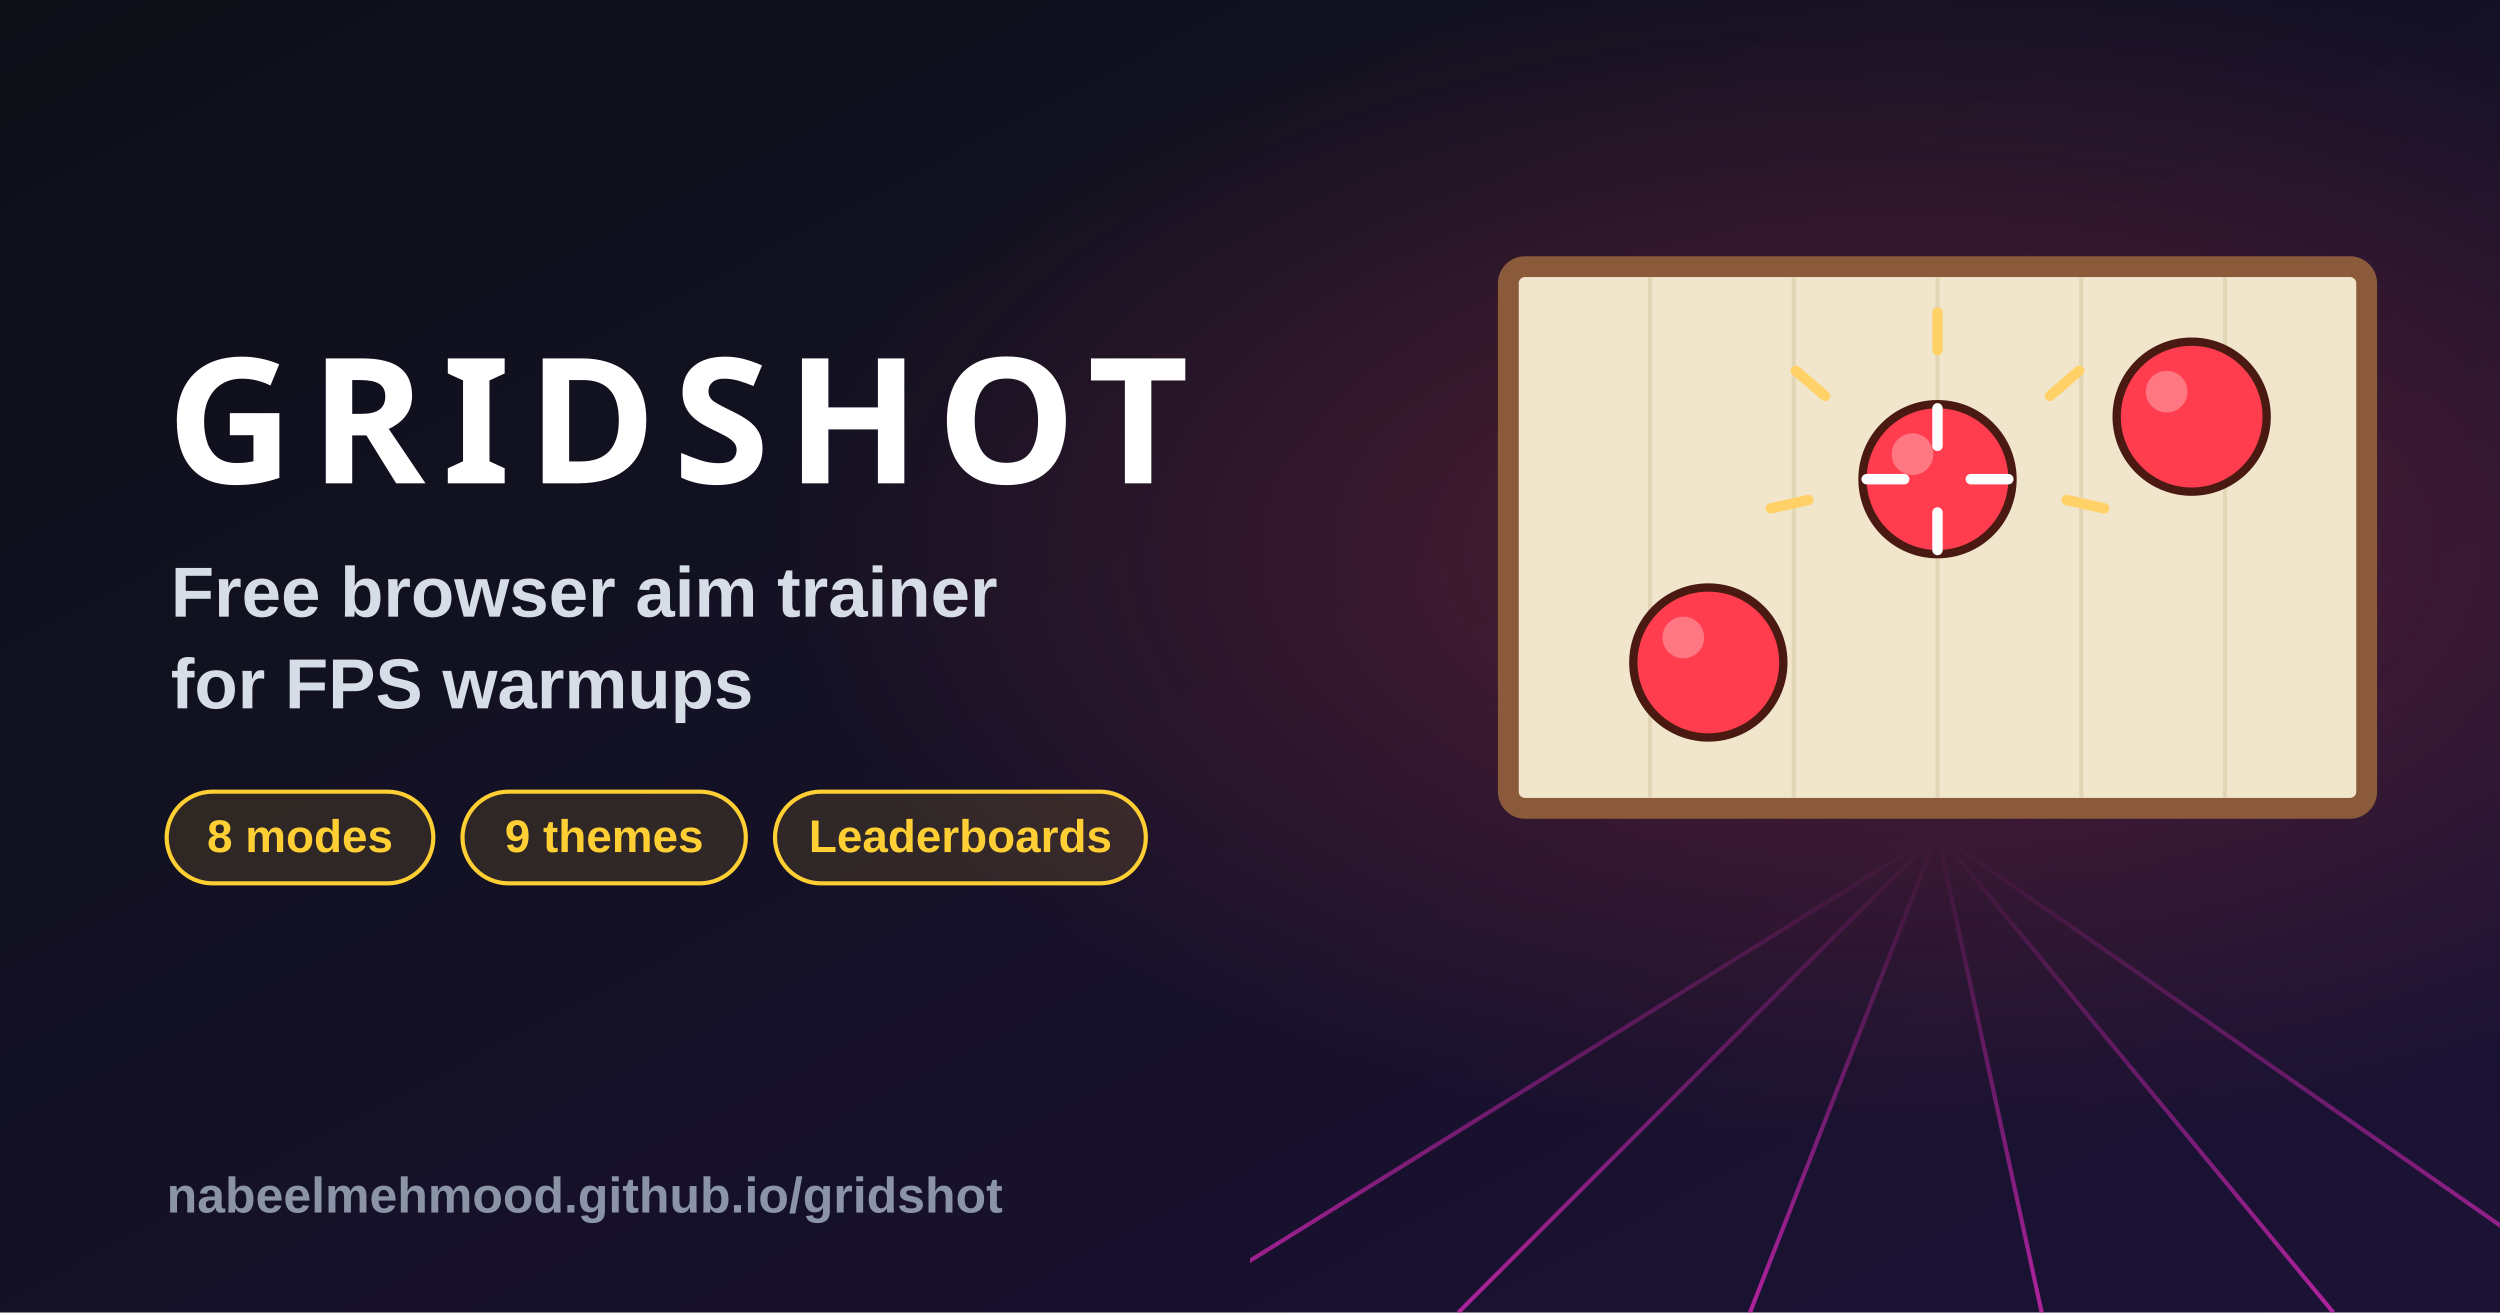
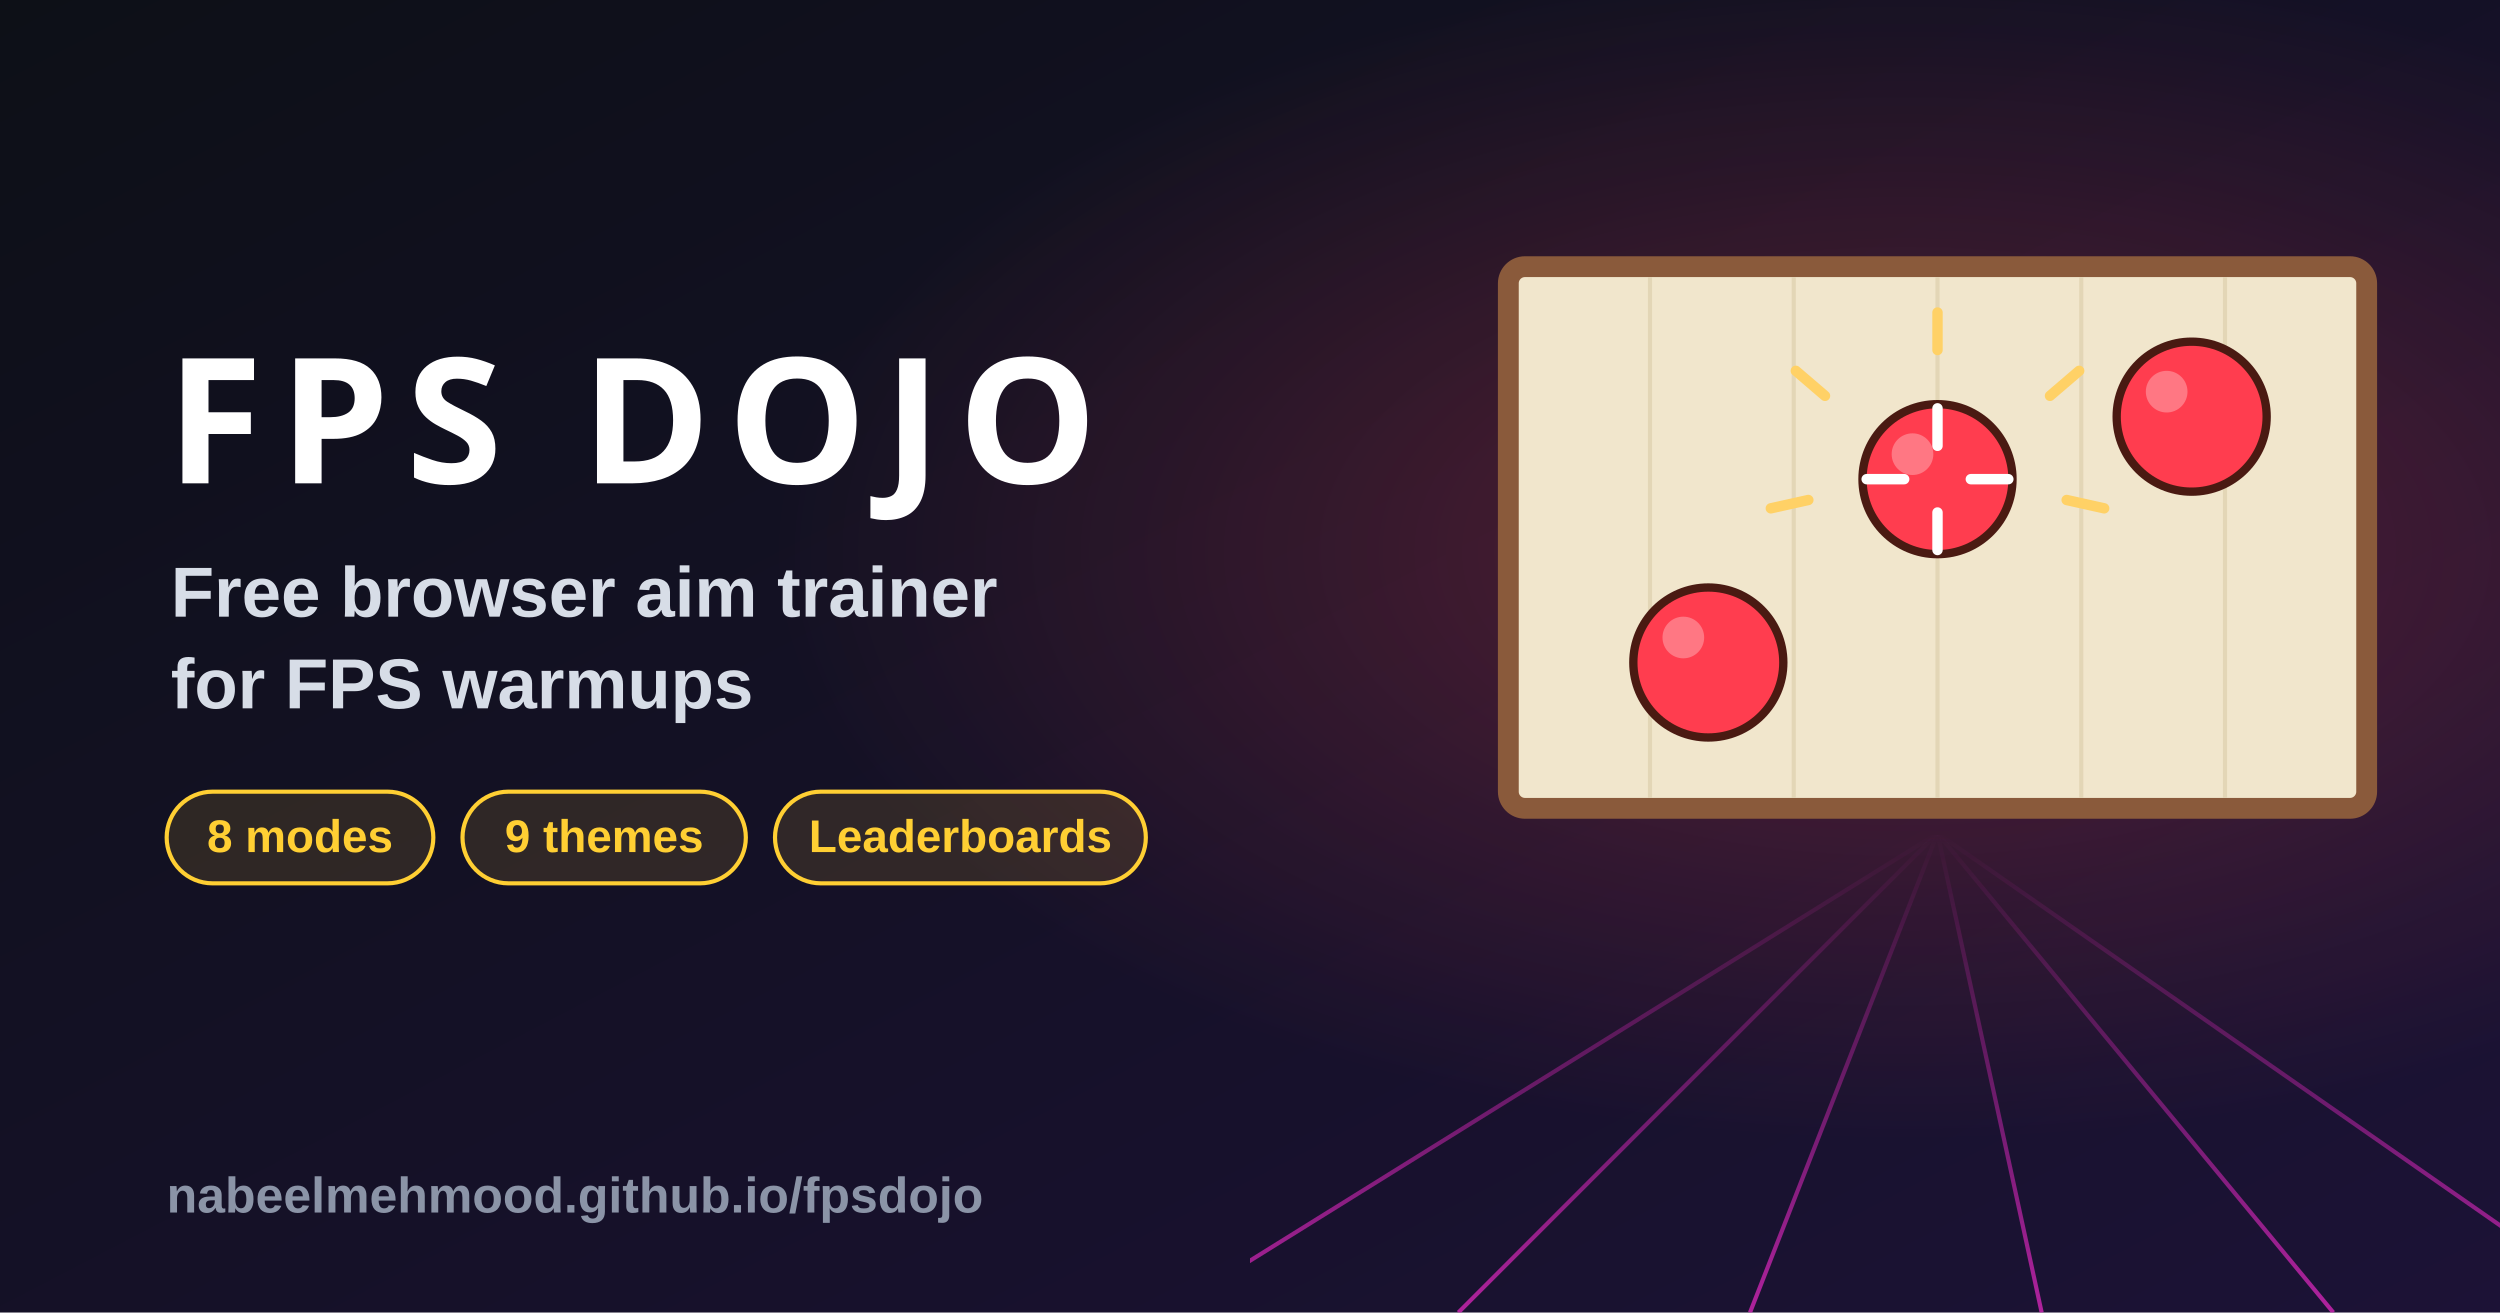
<svg xmlns="http://www.w3.org/2000/svg" width="1200" height="630" viewBox="0 0 1200 630">
  <defs>
    <linearGradient id="bg" x1="0" y1="0" x2="1" y2="1">
      <stop offset="0" stop-color="#0d1017" />
      <stop offset="1" stop-color="#1c1236" />
    </linearGradient>
    <radialGradient id="glow" cx="0.76" cy="0.42" r="0.45">
      <stop offset="0" stop-color="#ff4655" stop-opacity="0.28" />
      <stop offset="1" stop-color="#ff4655" stop-opacity="0" />
    </radialGradient>
    <linearGradient id="fade" x1="0" y1="0" x2="0" y2="1">
      <stop offset="0" stop-color="#ff2bd6" stop-opacity="0" />
      <stop offset="1" stop-color="#ff2bd6" stop-opacity="0.65" />
    </linearGradient>
    <clipPath id="floorClip">
      <rect x="600" y="400" width="600" height="230" />
    </clipPath>
  </defs>
  <rect width="1200" height="630" fill="url(#bg)" />
  <rect width="1200" height="630" fill="url(#glow)" />
  <g clip-path="url(#floorClip)" stroke="url(#fade)" stroke-width="2">
    <line x1="930" y1="400" x2="560" y2="630" />
    <line x1="930" y1="400" x2="700" y2="630" />
    <line x1="930" y1="400" x2="840" y2="630" />
    <line x1="930" y1="400" x2="980" y2="630" />
    <line x1="930" y1="400" x2="1120" y2="630" />
    <line x1="930" y1="400" x2="1260" y2="630" />
    <line x1="600" y1="430" x2="1200" y2="430" />
    <line x1="600" y1="470" x2="1200" y2="470" />
    <line x1="600" y1="525" x2="1200" y2="525" />
    <line x1="600" y1="600" x2="1200" y2="600" />
  </g>
  <rect x="724" y="128" width="412" height="260" rx="8" fill="#f1e6cc" stroke="#8a5a3b" stroke-width="10" />
  <g stroke="#e3d6b6" stroke-width="2">
    <line x1="792" y1="133" x2="792" y2="383" />
    <line x1="861" y1="133" x2="861" y2="383" />
    <line x1="930" y1="133" x2="930" y2="383" />
    <line x1="999" y1="133" x2="999" y2="383" />
    <line x1="1068" y1="133" x2="1068" y2="383" />
  </g>
  <g>
    <circle cx="1052" cy="200" r="36" fill="#ff3d4f" stroke="#4a1a12" stroke-width="4" />
    <circle cx="1040" cy="188" r="10" fill="#ffffff" opacity="0.3" />
    <circle cx="820" cy="318" r="36" fill="#ff3d4f" stroke="#4a1a12" stroke-width="4" />
    <circle cx="808" cy="306" r="10" fill="#ffffff" opacity="0.3" />
    <circle cx="930" cy="230" r="36" fill="#ff3d4f" stroke="#4a1a12" stroke-width="4" />
    <circle cx="918" cy="218" r="10" fill="#ffffff" opacity="0.3" />
  </g>
  <g stroke="#ffd166" stroke-width="5" stroke-linecap="round">
    <line x1="930" y1="168" x2="930" y2="150" />
    <line x1="984" y1="190" x2="998" y2="178" />
    <line x1="992" y1="240" x2="1010" y2="244" />
    <line x1="876" y1="190" x2="862" y2="178" />
    <line x1="868" y1="240" x2="850" y2="244" />
  </g>
  <g stroke="#ffffff" stroke-width="5" stroke-linecap="round">
    <line x1="930" y1="196" x2="930" y2="214" />
    <line x1="930" y1="246" x2="930" y2="264" />
    <line x1="896" y1="230" x2="914" y2="230" />
    <line x1="946" y1="230" x2="964" y2="230" />
  </g>
-   <text x="80" y="232" fill="#ffffff" font-family="Arial Black, Segoe UI Black, Impact, sans-serif" font-size="84" font-weight="900" letter-spacing="8">GRIDSHOT</text>
+   <text x="80" y="232" fill="#ffffff" font-family="Arial Black, Segoe UI Black, Impact, sans-serif" font-size="84" font-weight="900" letter-spacing="8">FPS DOJO</text>
  <text x="82" y="296" fill="#d7dde7" font-family="Segoe UI, Arial, sans-serif" font-size="34" font-weight="600">Free browser aim trainer</text>
  <text x="82" y="340" fill="#d7dde7" font-family="Segoe UI, Arial, sans-serif" font-size="34" font-weight="600">for FPS warmups</text>
  <g font-family="Segoe UI, Arial, sans-serif" font-size="22" font-weight="700" fill="#ffcf33">
    <rect x="80" y="380" width="128" height="44" rx="22" fill="rgba(255,207,51,0.12)" stroke="#ffcf33" stroke-width="2" />
    <text x="144" y="409" text-anchor="middle">8 modes</text>
    <rect x="222" y="380" width="136" height="44" rx="22" fill="rgba(255,207,51,0.12)" stroke="#ffcf33" stroke-width="2" />
    <text x="290" y="409" text-anchor="middle">9 themes</text>
    <rect x="372" y="380" width="178" height="44" rx="22" fill="rgba(255,207,51,0.12)" stroke="#ffcf33" stroke-width="2" />
    <text x="461" y="409" text-anchor="middle">Leaderboards</text>
  </g>
-   <text x="80" y="582" fill="#8b94a7" font-family="Segoe UI, Arial, sans-serif" font-size="24" font-weight="600">nabeelmehmood.github.io/gridshot</text>
+   <text x="80" y="582" fill="#8b94a7" font-family="Segoe UI, Arial, sans-serif" font-size="24" font-weight="600">nabeelmehmood.github.io/fpsdojo</text>
</svg>
